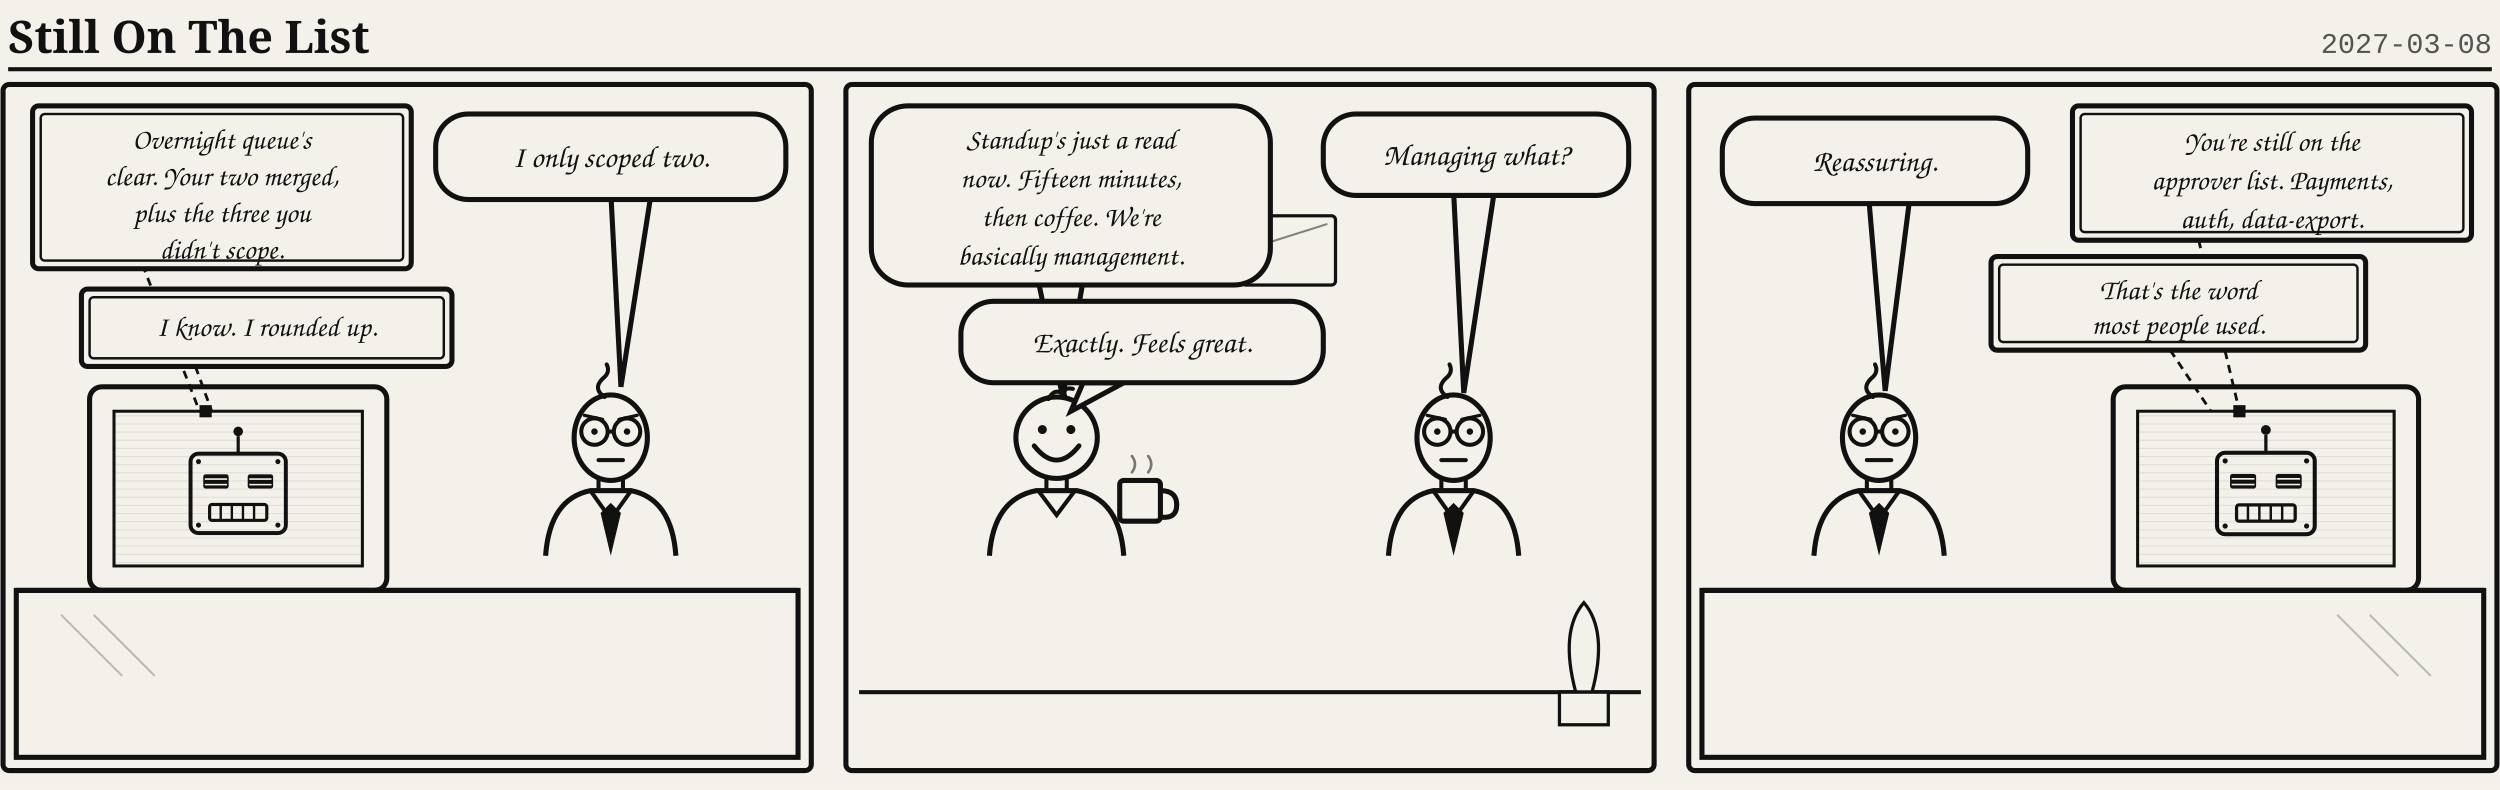
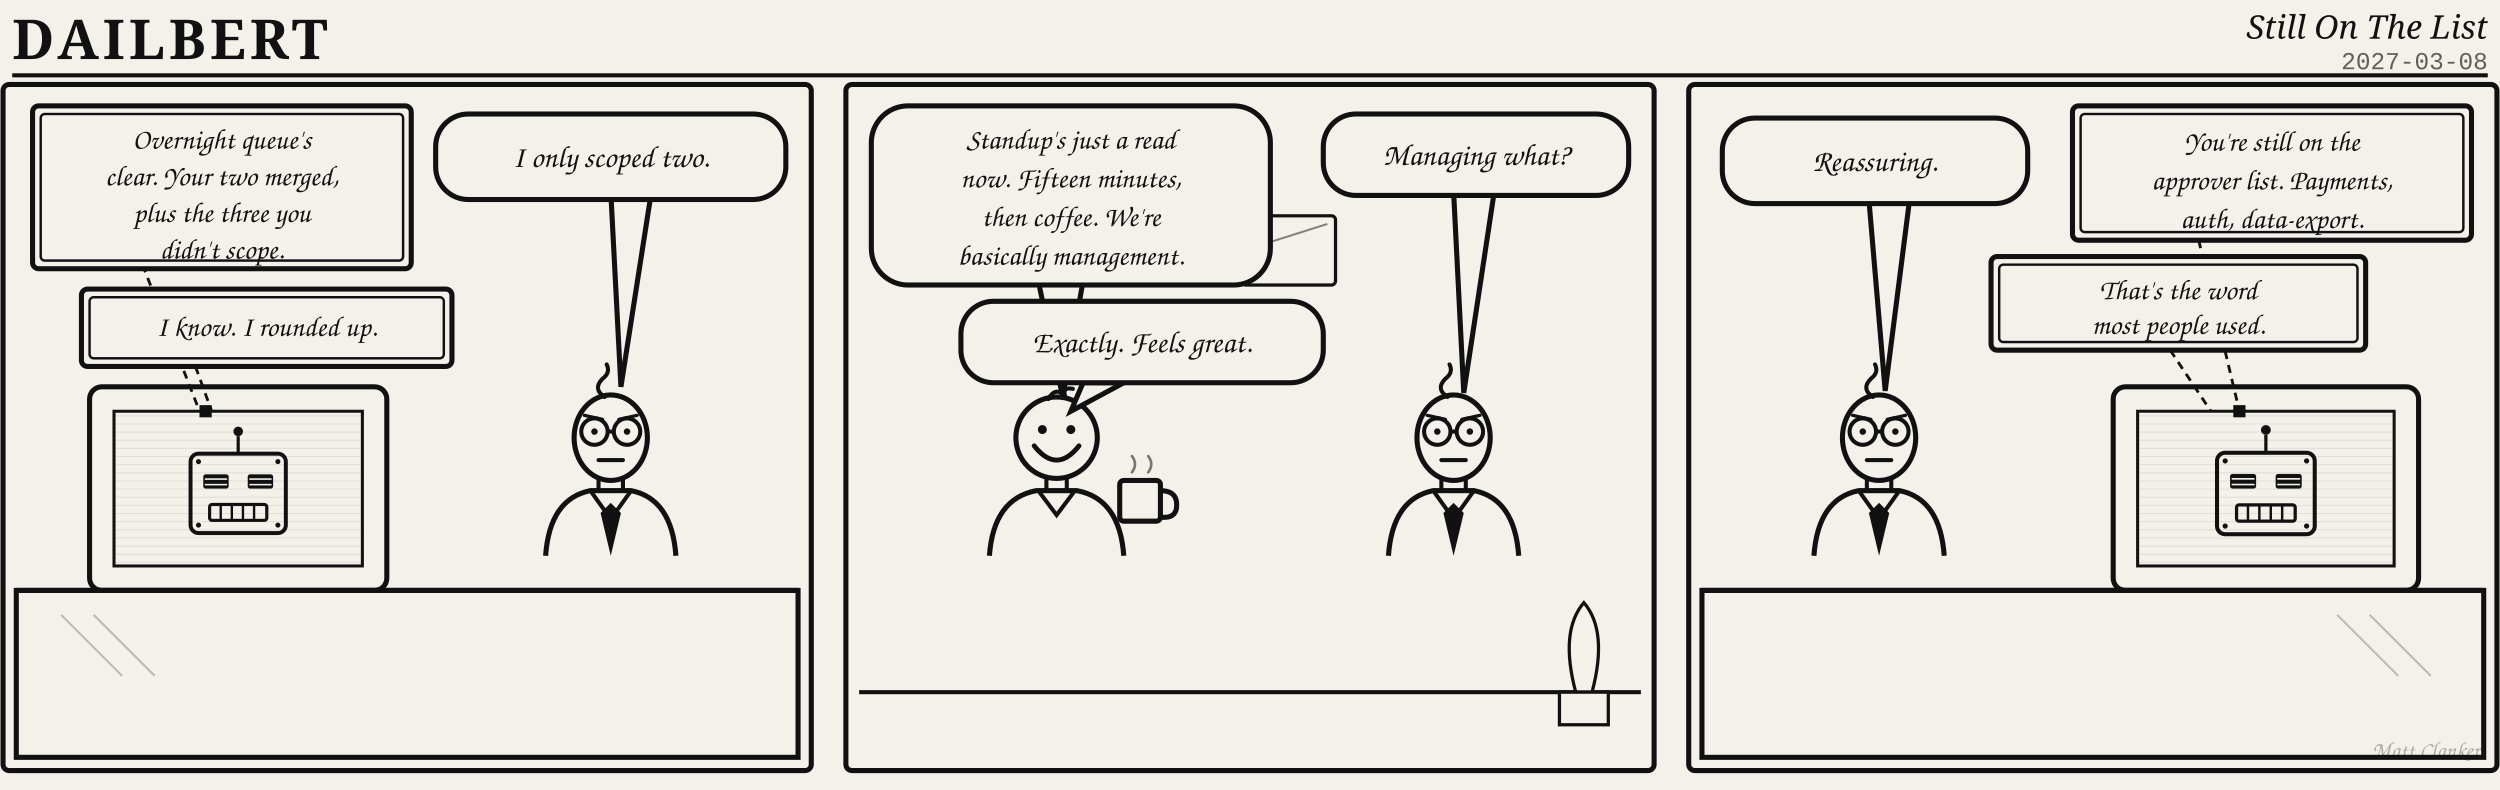
<svg xmlns="http://www.w3.org/2000/svg" viewBox="0 0 1228 388" width="1228" height="388" font-family="Georgia,serif">
  <rect width="1228" height="388" fill="#f4f1ea" />
-   <text x="4" y="26" font-family="Georgia,serif" font-weight="bold" font-size="22" fill="#111">Still On The List</text>
-   <text x="1224" y="26" text-anchor="end" font-family="'Courier New',monospace" font-size="14" fill="#111" opacity="0.7">2027-03-08</text>
-   <line x1="4" y1="34" x2="1224" y2="34" stroke="#111" stroke-width="2" />
+   <text x="6" y="29" font-family="Georgia,serif" font-weight="bold" font-size="27" letter-spacing="2" fill="#111">DAILBERT</text>
+   <text x="1222" y="19" text-anchor="end" font-family="Georgia,serif" font-style="italic" font-size="16" fill="#111">Still On The List</text>
+   <text x="1222" y="34" text-anchor="end" font-family="'Courier New',monospace" font-size="12" fill="#111" opacity="0.65">2027-03-08</text>
+   <line x1="6" y1="37" x2="1222" y2="37" stroke="#111" stroke-width="2" />
  <g transform="translate(0,40)">
    <defs>
      <clipPath id="pan">
        <rect x="0" y="0" width="400" height="340" rx="3" />
      </clipPath>
      <pattern id="scan" width="6" height="4" patternUnits="userSpaceOnUse">
        <line x1="0" y1="0" x2="6" y2="0" stroke="#111" stroke-width="0.5" opacity="0.16" />
      </pattern>
      <g id="dailbert">
        <path d="M -32,58 Q -30,30 -10,26 L 10,26 Q 30,30 32,58" fill="#f4f1ea" stroke="#111" stroke-width="2.5" stroke-linejoin="round" />
        <path d="M -10,26 L 0,40 L 10,26" fill="none" stroke="#111" stroke-width="2" />
        <path d="M 0,32 L -5,37 L 0,58 L 5,37 Z" fill="#111" />
        <path d="M -6,20 L -6,27 M 6,20 L 6,27" stroke="#111" stroke-width="2" />
        <ellipse cx="0" cy="0" rx="18" ry="21" fill="#f4f1ea" stroke="#111" stroke-width="2.5" />
        <path d="M -3,-20 q -6,-4 -1,-9 q 4,-3 2,-7" fill="none" stroke="#111" stroke-width="2" stroke-linecap="round" />
        <circle cx="-8" cy="-3" r="6.5" fill="#f4f1ea" stroke="#111" stroke-width="2" />
        <circle cx="8" cy="-3" r="6.5" fill="#f4f1ea" stroke="#111" stroke-width="2" />
        <line x1="-1.5" y1="-3" x2="1.5" y2="-3" stroke="#111" stroke-width="2" />
        <circle cx="-8" cy="-3" r="1.6" fill="#111" />
        <circle cx="8" cy="-3" r="1.6" fill="#111" />
        <path d="M -13,-11 L -4,-9 M 4,-9 L 13,-11" stroke="#111" stroke-width="1.6" stroke-linecap="round" />
        <line x1="-6" y1="11" x2="6" y2="11" stroke="#111" stroke-width="2" stroke-linecap="round" />
      </g>
      <g id="doug">
        <path d="M -33,58 Q -31,30 -10,26 L 10,26 Q 31,30 33,58" fill="#f4f1ea" stroke="#111" stroke-width="2.5" stroke-linejoin="round" />
        <path d="M -9,26 L 0,38 L 9,26" fill="none" stroke="#111" stroke-width="2" />
        <path d="M -5,20 L -5,27 M 5,20 L 5,27" stroke="#111" stroke-width="2" />
        <circle cx="0" cy="0" r="20" fill="#f4f1ea" stroke="#111" stroke-width="2.5" />
        <path d="M -4,-19 q 3,-6 8,-2 q -1,-4 4,-3" fill="none" stroke="#111" stroke-width="2" stroke-linecap="round" />
        <circle cx="-7" cy="-4" r="2.2" fill="#111" />
        <circle cx="7" cy="-4" r="2.2" fill="#111" />
        <path d="M -11,4 Q 0,18 11,4" fill="none" stroke="#111" stroke-width="2.4" stroke-linecap="round" />
      </g>
      <g id="mug">
        <rect x="-10" y="-9" width="20" height="20" rx="2" fill="#f4f1ea" stroke="#111" stroke-width="2.5" />
        <path d="M 10,-4 q 8,0 8,7 q 0,7 -8,6" fill="none" stroke="#111" stroke-width="2.5" />
        <line x1="-7" y1="-9" x2="7" y2="-9" stroke="#111" stroke-width="1.4" />
        <path d="M -4,-13 q 3,-4 0,-8 M 4,-13 q 3,-4 0,-8" fill="none" stroke="#111" stroke-width="1.3" stroke-linecap="round" opacity="0.55" />
      </g>
      <g id="clanker">
        <line x1="0" y1="-22" x2="0" y2="-33" stroke="#111" stroke-width="2" />
        <circle cx="0" cy="-36" r="3" fill="#111" />
        <rect x="-30" y="-22" width="60" height="50" rx="5" fill="#f4f1ea" stroke="#111" stroke-width="2.5" />
        <circle cx="-25" cy="-17" r="1.6" fill="#111" />
        <circle cx="25" cy="-17" r="1.6" fill="#111" />
        <circle cx="-25" cy="23" r="1.6" fill="#111" />
        <circle cx="25" cy="23" r="1.6" fill="#111" />
        <rect x="-22" y="-9" width="16" height="9" rx="1.5" fill="#111" />
        <rect x="6" y="-9" width="16" height="9" rx="1.5" fill="#111" />
        <line x1="-21" y1="-6" x2="-7" y2="-6" stroke="#f4f1ea" stroke-width="1" />
        <line x1="7" y1="-6" x2="21" y2="-6" stroke="#f4f1ea" stroke-width="1" />
        <line x1="-21" y1="-2.5" x2="-7" y2="-2.5" stroke="#f4f1ea" stroke-width="1" />
        <line x1="7" y1="-2.5" x2="21" y2="-2.5" stroke="#f4f1ea" stroke-width="1" />
        <rect x="-18" y="10" width="36" height="10" rx="1.5" fill="#f4f1ea" stroke="#111" stroke-width="2" />
        <line x1="-11" y1="10" x2="-11" y2="20" stroke="#111" stroke-width="1.5" />
        <line x1="-4" y1="10" x2="-4" y2="20" stroke="#111" stroke-width="1.5" />
        <line x1="3" y1="10" x2="3" y2="20" stroke="#111" stroke-width="1.5" />
        <line x1="10" y1="10" x2="10" y2="20" stroke="#111" stroke-width="1.5" />
      </g>
    </defs>
    <rect x="0" y="0" width="1228" height="340" fill="#f4f1ea" />
    <g transform="translate(0 0)" clip-path="url(#pan)">
      <rect x="1.5" y="1.5" width="397" height="337" rx="3" fill="#f4f1ea" stroke="#111" stroke-width="2.5" />
      <rect x="44" y="150" width="146" height="100" rx="6" fill="#f4f1ea" stroke="#111" stroke-width="2.5" />
      <rect x="56" y="162" width="122" height="76" fill="#f4f1ea" stroke="#111" stroke-width="1.5" />
      <use href="#clanker" transform="translate(117 200) scale(0.78)" />
      <rect x="56" y="162" width="122" height="76" fill="url(#scan)" />
      <rect x="108" y="250" width="18" height="8" fill="#f4f1ea" stroke="#111" stroke-width="2" />
      <use href="#dailbert" transform="translate(300 175)" />
      <rect x="8" y="250" width="384" height="82" fill="#f4f1ea" stroke="#111" stroke-width="2.5" />
      <line x1="8" y1="250" x2="392" y2="250" stroke="#111" stroke-width="2.5" />
      <line x1="30" y1="262" x2="60" y2="292" stroke="#111" stroke-width="1" opacity="0.25" />
      <line x1="46" y1="262" x2="76" y2="292" stroke="#111" stroke-width="1" opacity="0.25" />
      <line x1="70" y1="90" x2="98" y2="162" stroke="#111" stroke-width="1.4" stroke-dasharray="4 3" />
      <rect x="98" y="159" width="6" height="6" fill="#111" />
      <rect x="16" y="12" width="186" height="80" rx="3" fill="#f4f1ea" stroke="#111" stroke-width="2.5" />
      <rect x="20" y="16" width="178" height="72" rx="2" fill="none" stroke="#111" stroke-width="1.2" />
      <text x="109" y="33" font-family="'Comic Sans MS','Segoe Print',cursive" font-size="14" fill="#111" text-anchor="middle">Overnight queue's</text>
      <text x="109" y="51" font-family="'Comic Sans MS','Segoe Print',cursive" font-size="14" fill="#111" text-anchor="middle">clear. Your two merged,</text>
      <text x="109" y="69" font-family="'Comic Sans MS','Segoe Print',cursive" font-size="14" fill="#111" text-anchor="middle">plus the three you</text>
      <text x="109" y="87" font-family="'Comic Sans MS','Segoe Print',cursive" font-size="14" fill="#111" text-anchor="middle">didn't scope.</text>
      <polygon points="300,54 320,54 305,150" fill="#f4f1ea" stroke="#111" stroke-width="2.5" />
      <rect x="214" y="16" width="172" height="42" rx="16" fill="#f4f1ea" stroke="#111" stroke-width="2.5" />
      <text x="300" y="42" font-family="'Comic Sans MS','Segoe Print',cursive" font-size="15" fill="#111" text-anchor="middle">I only scoped two.</text>
      <line x1="96" y1="140" x2="104" y2="162" stroke="#111" stroke-width="1.4" stroke-dasharray="4 3" />
      <rect x="40" y="102" width="182" height="38" rx="3" fill="#f4f1ea" stroke="#111" stroke-width="2.5" />
      <rect x="44" y="106" width="174" height="30" rx="2" fill="none" stroke="#111" stroke-width="1.2" />
      <text x="131" y="125" font-family="'Comic Sans MS','Segoe Print',cursive" font-size="14" fill="#111" text-anchor="middle">I know. I rounded up.</text>
    </g>
    <g transform="translate(414 0)" clip-path="url(#pan)">
      <rect x="1.5" y="1.5" width="397" height="337" rx="3" fill="#f4f1ea" stroke="#111" stroke-width="2.5" />
      <line x1="8" y1="300" x2="392" y2="300" stroke="#111" stroke-width="2" />
      <rect x="196" y="66" width="46" height="34" rx="2" fill="#f4f1ea" stroke="#111" stroke-width="1.6" />
      <line x1="200" y1="82" x2="238" y2="70" stroke="#111" stroke-width="1" opacity="0.5" />
      <path d="M 360,300 q -8,-30 4,-44 q 12,14 4,44 Z" fill="#f4f1ea" stroke="#111" stroke-width="1.6" />
      <rect x="352" y="300" width="24" height="16" fill="#f4f1ea" stroke="#111" stroke-width="1.6" />
      <use href="#doug" transform="translate(105 175)" />
      <use href="#mug" transform="translate(146 205)" />
      <use href="#dailbert" transform="translate(300 175)" />
      <polygon points="96,98 118,98 108,155" fill="#f4f1ea" stroke="#111" stroke-width="2.5" />
      <rect x="14" y="12" width="196" height="88" rx="18" fill="#f4f1ea" stroke="#111" stroke-width="2.5" />
      <text x="112" y="33" font-family="'Comic Sans MS','Segoe Print',cursive" font-size="14" fill="#111" text-anchor="middle">Standup's just a read</text>
      <text x="112" y="52" font-family="'Comic Sans MS','Segoe Print',cursive" font-size="14" fill="#111" text-anchor="middle">now. Fifteen minutes,</text>
      <text x="112" y="71" font-family="'Comic Sans MS','Segoe Print',cursive" font-size="14" fill="#111" text-anchor="middle">then coffee. We're</text>
      <text x="112" y="90" font-family="'Comic Sans MS','Segoe Print',cursive" font-size="14" fill="#111" text-anchor="middle">basically management.</text>
      <polygon points="300,54 320,54 305,153" fill="#f4f1ea" stroke="#111" stroke-width="2.5" />
      <rect x="236" y="16" width="150" height="40" rx="16" fill="#f4f1ea" stroke="#111" stroke-width="2.5" />
      <text x="311" y="41" font-family="'Comic Sans MS','Segoe Print',cursive" font-size="15" fill="#111" text-anchor="middle">Managing what?</text>
      <polygon points="118,148 138,148 112,162" fill="#f4f1ea" stroke="#111" stroke-width="2.5" />
      <rect x="58" y="108" width="178" height="40" rx="16" fill="#f4f1ea" stroke="#111" stroke-width="2.5" />
      <text x="147" y="133" font-family="'Comic Sans MS','Segoe Print',cursive" font-size="15" fill="#111" text-anchor="middle">Exactly. Feels great.</text>
    </g>
    <g transform="translate(828 0)" clip-path="url(#pan)">
      <rect x="1.5" y="1.5" width="397" height="337" rx="3" fill="#f4f1ea" stroke="#111" stroke-width="2.5" />
      <use href="#dailbert" transform="translate(95 175)" />
      <rect x="210" y="150" width="150" height="100" rx="6" fill="#f4f1ea" stroke="#111" stroke-width="2.5" />
      <rect x="222" y="162" width="126" height="76" fill="#f4f1ea" stroke="#111" stroke-width="1.5" />
      <use href="#clanker" transform="translate(285 200) scale(0.8)" />
      <rect x="222" y="162" width="126" height="76" fill="url(#scan)" />
      <rect x="276" y="250" width="18" height="8" fill="#f4f1ea" stroke="#111" stroke-width="2" />
      <rect x="8" y="250" width="384" height="82" fill="#f4f1ea" stroke="#111" stroke-width="2.5" />
      <line x1="8" y1="250" x2="392" y2="250" stroke="#111" stroke-width="2.5" />
      <line x1="320" y1="262" x2="350" y2="292" stroke="#111" stroke-width="1" opacity="0.25" />
      <line x1="336" y1="262" x2="366" y2="292" stroke="#111" stroke-width="1" opacity="0.25" />
      <line x1="252" y1="78" x2="272" y2="162" stroke="#111" stroke-width="1.4" stroke-dasharray="4 3" />
      <rect x="269" y="159" width="6" height="6" fill="#111" />
      <rect x="190" y="12" width="196" height="66" rx="3" fill="#f4f1ea" stroke="#111" stroke-width="2.5" />
      <rect x="194" y="16" width="188" height="58" rx="2" fill="none" stroke="#111" stroke-width="1.2" />
      <text x="288" y="34" font-family="'Comic Sans MS','Segoe Print',cursive" font-size="14" fill="#111" text-anchor="middle">You're still on the</text>
      <text x="288" y="53" font-family="'Comic Sans MS','Segoe Print',cursive" font-size="14" fill="#111" text-anchor="middle">approver list. Payments,</text>
      <text x="288" y="72" font-family="'Comic Sans MS','Segoe Print',cursive" font-size="14" fill="#111" text-anchor="middle">auth, data-export.</text>
      <polygon points="90,58 110,58 98,152" fill="#f4f1ea" stroke="#111" stroke-width="2.5" />
      <rect x="18" y="18" width="150" height="42" rx="16" fill="#f4f1ea" stroke="#111" stroke-width="2.5" />
      <text x="93" y="44" font-family="'Comic Sans MS','Segoe Print',cursive" font-size="15" fill="#111" text-anchor="middle">Reassuring.</text>
      <line x1="238" y1="132" x2="258" y2="162" stroke="#111" stroke-width="1.4" stroke-dasharray="4 3" />
      <rect x="150" y="86" width="184" height="46" rx="3" fill="#f4f1ea" stroke="#111" stroke-width="2.5" />
      <rect x="154" y="90" width="176" height="38" rx="2" fill="none" stroke="#111" stroke-width="1.2" />
      <text x="242" y="107" font-family="'Comic Sans MS','Segoe Print',cursive" font-size="14" fill="#111" text-anchor="middle">That's the word</text>
      <text x="242" y="124" font-family="'Comic Sans MS','Segoe Print',cursive" font-size="14" fill="#111" text-anchor="middle">most people used.</text>
    </g>
  </g>
+   <text x="1218" y="372" text-anchor="end" font-family="'Segoe Script','Comic Sans MS',cursive" font-style="italic" font-size="11" fill="#111" opacity="0.32">Matt Clanker</text>
</svg>
